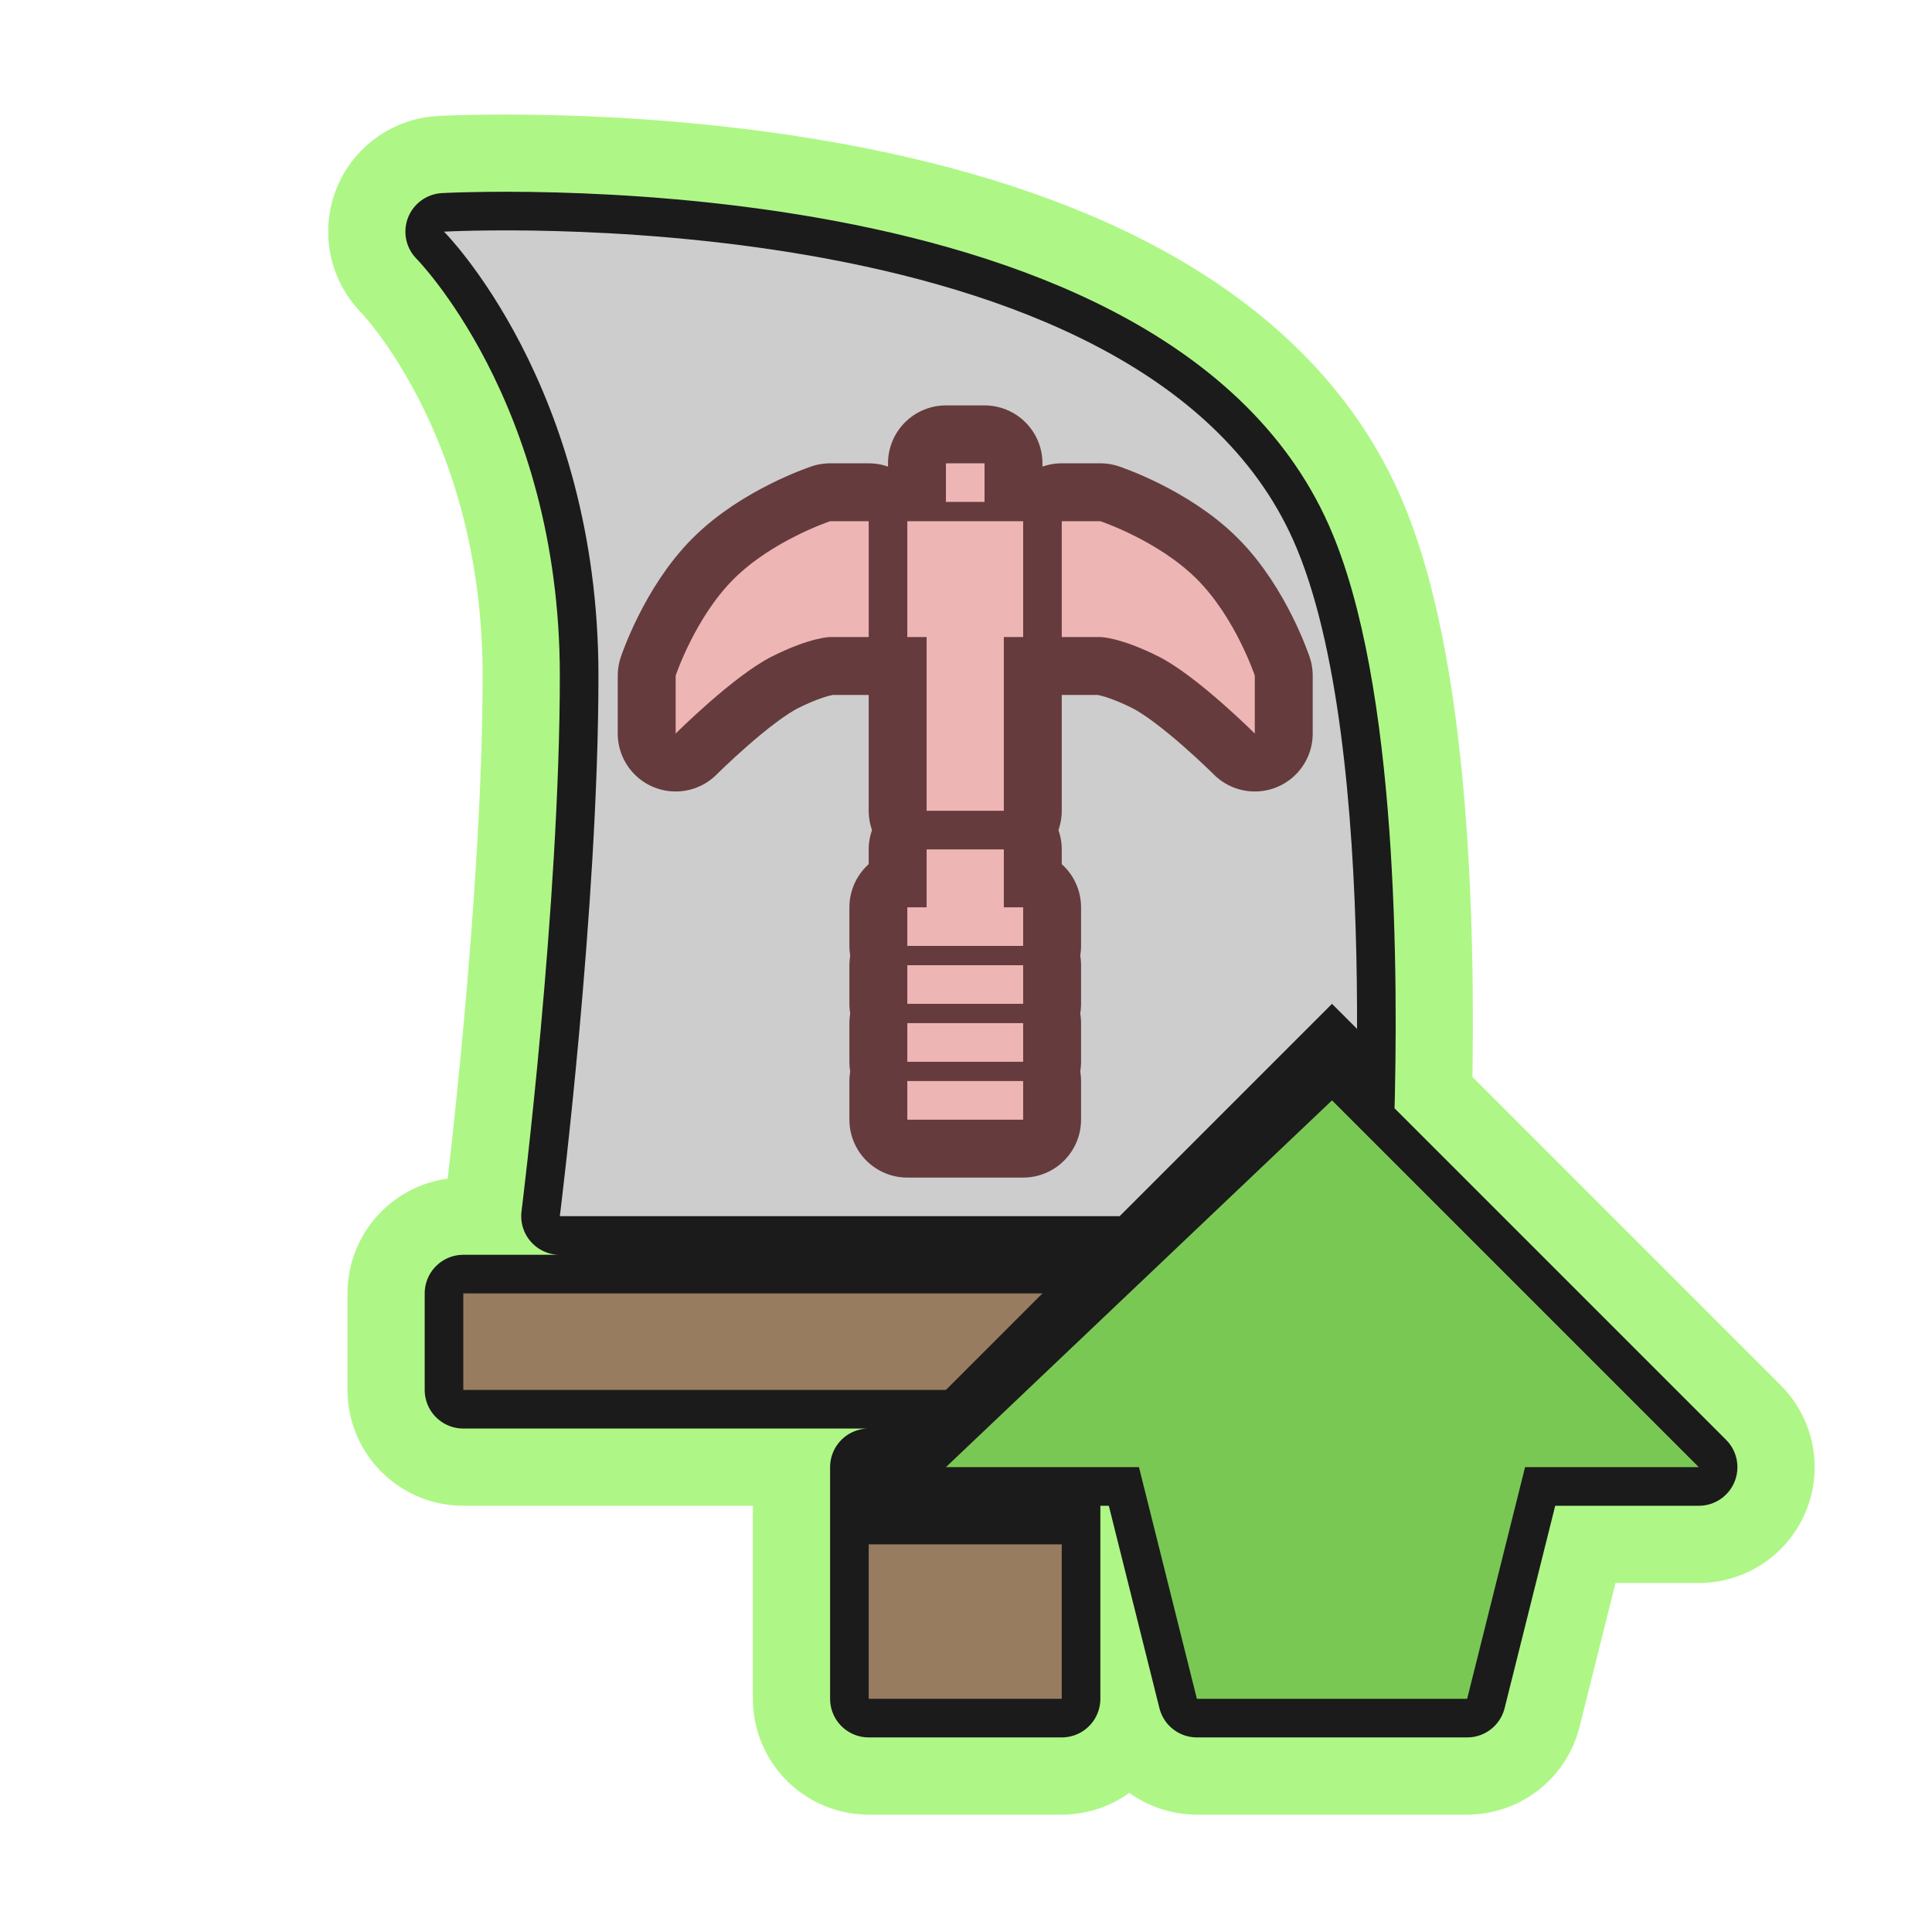
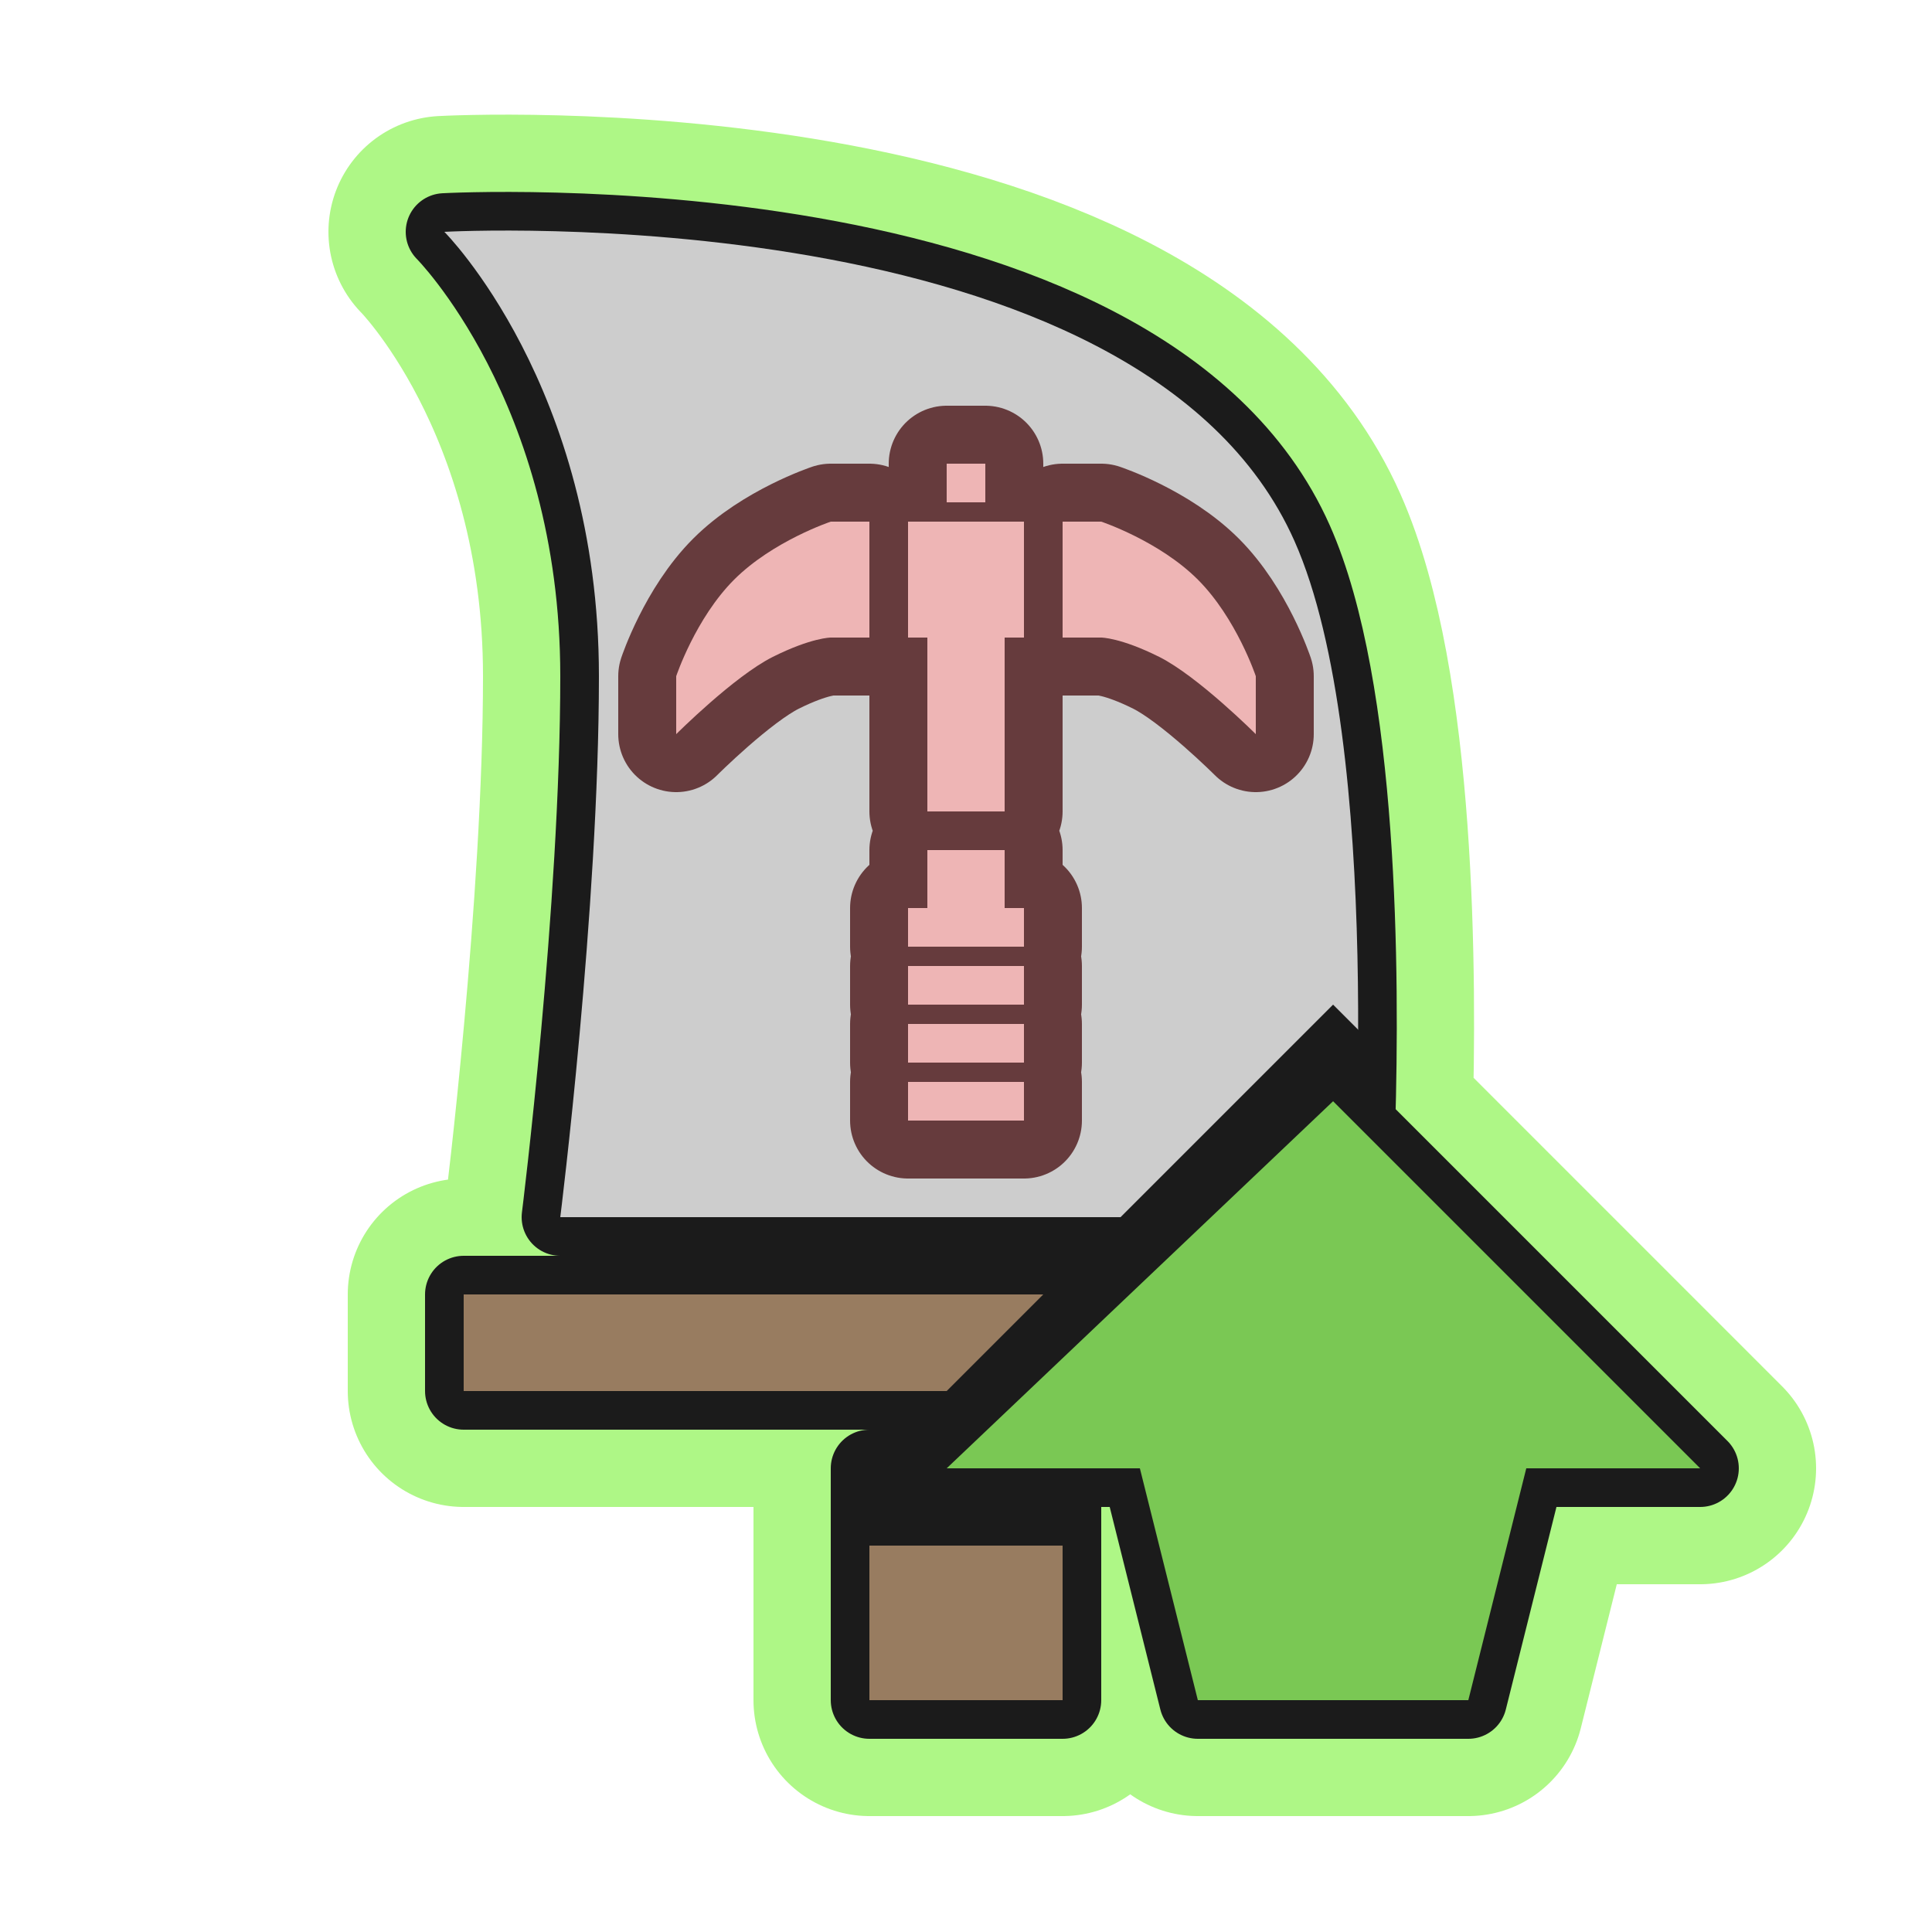
- <svg xmlns="http://www.w3.org/2000/svg" width="100%" height="100%" viewBox="0 0 417 417" version="1.1" xml:space="preserve" style="fill-rule:evenodd;clip-rule:evenodd;stroke-linecap:square;stroke-linejoin:round;stroke-miterlimit:1.5;">
+ <svg xmlns="http://www.w3.org/2000/svg" width="100%" height="100%" viewBox="0 0 100 100" version="1.1" xml:space="preserve" style="fill-rule:evenodd;clip-rule:evenodd;stroke-linecap:square;stroke-linejoin:round;stroke-miterlimit:1.5;">
  <g id="Power_Stone">
-     <path id="glow" d="M261.184,262.5l-140.351,0c0,0 8.334,-66.493 8.334,-116.667c-0,-62.5 -33.334,-95.833 -33.334,-95.833c0,0 150,-8.333 183.334,66.667c14.159,31.859 14.369,94.012 13.406,125.906l74.094,74.094l-37.5,-0l-12.5,50l-58.334,-0l-12.5,-50l-16.666,-0l-0,50l-41.667,-0l0,-50l16.667,-0l17.544,-16.667l-121.711,0l-0,-20.833l143.64,-0l17.544,-16.667Z" style="fill:none;stroke:#aef786;stroke-width:50px;" />
-     <path d="M261.184,262.5l-140.351,0c0,0 8.334,-66.493 8.334,-116.667c-0,-62.5 -33.334,-95.833 -33.334,-95.833c0,0 150,-8.333 183.334,66.667c14.159,31.859 14.369,94.012 13.406,125.906l74.094,74.094l-37.5,-0l-12.5,50l-58.334,-0l-12.5,-50l-16.666,-0l-0,50l-41.667,-0l0,-50l16.667,-0l17.544,-16.667l-121.711,0l-0,-20.833l143.64,-0l17.544,-16.667Z" style="fill:#aef786;" />
-     <path id="shadow" d="M261.184,262.5l-140.351,0c0,0 8.334,-66.493 8.334,-116.667c-0,-62.5 -33.334,-95.833 -33.334,-95.833c0,0 150,-8.333 183.334,66.667c14.159,31.859 14.369,94.012 13.406,125.906l74.094,74.094l-37.5,-0l-12.5,50l-58.334,-0l-12.5,-50l-16.666,-0l-0,50l-41.667,-0l0,-50l16.667,-0l17.544,-16.667l-121.711,0l-0,-20.833l143.64,-0l17.544,-16.667Z" style="fill:none;stroke:#1b1b1b;stroke-width:16.67px;" />
-     <path d="M261.184,262.5l-140.351,0c0,0 8.334,-66.493 8.334,-116.667c-0,-62.5 -33.334,-95.833 -33.334,-95.833c0,0 150,-8.333 183.334,66.667c14.159,31.859 14.369,94.012 13.406,125.906l74.094,74.094l-37.5,-0l-12.5,50l-58.334,-0l-12.5,-50l-16.666,-0l-0,50l-41.667,-0l0,-50l16.667,-0l17.544,-16.667l-121.711,0l-0,-20.833l143.64,-0l17.544,-16.667Z" style="fill:#1b1b1b;" />
+     <path id="glow" d="M62.684,63l-33.684,0c-0,0 2,-15.958 2,-28c-0,-15 -8,-23 -8,-23c-0,0 36,-2 44,16c3.398,7.646 3.449,22.563 3.217,30.217l17.783,17.783l-9,0l-3,12l-14,0l-3,-12l-4,0l0,12l-10,0l0,-12l4,0l4.211,-4l-29.211,0l0,-5l34.474,0l4.21,-4Z" style="fill:none;stroke:#aef786;stroke-width:12px;" />
+     <path d="M62.684,63l-33.684,0c-0,0 2,-15.958 2,-28c-0,-15 -8,-23 -8,-23c-0,0 36,-2 44,16c3.398,7.646 3.449,22.563 3.217,30.217l17.783,17.783l-9,0l-3,12l-14,0l-3,-12l-4,0l0,12l-10,0l0,-12l4,0l4.211,-4l-29.211,0l0,-5l34.474,0l4.21,-4Z" style="fill:#aef786;" />
+     <path id="shadow" d="M62.684,63l-33.684,0c-0,0 2,-15.958 2,-28c-0,-15 -8,-23 -8,-23c-0,0 36,-2 44,16c3.398,7.646 3.449,22.563 3.217,30.217l17.783,17.783l-9,0l-3,12l-14,0l-3,-12l-4,0l0,12l-10,0l0,-12l4,0l4.211,-4l-29.211,0l0,-5l34.474,0l4.21,-4Z" style="fill:none;stroke:#1b1b1b;stroke-width:4px;" />
+     <path d="M62.684,63l-33.684,0c-0,0 2,-15.958 2,-28c-0,-15 -8,-23 -8,-23c-0,0 36,-2 44,16c3.398,7.646 3.449,22.563 3.217,30.217l17.783,17.783l-9,0l-3,12l-14,0l-3,-12l-4,0l0,12l-10,0l0,-12l4,0l4.211,-4l-29.211,0l0,-5l34.474,0l4.21,-4Z" style="fill:#1b1b1b;" />
    <g>
-       <path id="color_02" d="M316.667,279.167l-0,20.833l-216.667,-0l-0,-20.833l216.667,-0Zm-87.5,37.5l-0,50l-41.667,-0l-0,-50l41.667,-0Z" style="fill:#987c60;" />
-       <path id="color_01" d="M291.667,262.5l-170.834,0c0,0 8.334,-66.493 8.334,-116.667c-0,-62.5 -33.334,-95.833 -33.334,-95.833c0,0 150,-8.333 183.334,66.667c19.56,44.011 12.5,145.833 12.5,145.833" style="fill:#cdcdcd;" />
+       <path id="color_02" d="M76,67l0,5l-52,0l0,-5l52,0Zm-21,9l0,12l-10,0l0,-12l10,0Z" style="fill:#987c60;" />
+       <path id="color_01" d="M70,63l-41,0c0,0 2,-15.958 2,-28c0,-15 -8,-23 -8,-23c0,0 36,-2 44,16c4.695,10.563 3,35 3,35" style="fill:#cdcdcd;" />
    </g>
    <g>
-       <path id="color_021" d="M200,137.5l-4.167,0l0,-25l25,0l0,25l-4.166,0l-0,37.5l-16.667,0l0,-37.5Zm16.667,58.333l4.166,0l0,8.334l-25,-0l0,-8.334l4.167,0l0,-12.5l16.667,0l-0,12.5Zm-4.167,-95.833l0,8.333l-8.333,0l-0,-8.333l8.333,0Zm8.333,108.333l0,8.334l-25,-0l0,-8.334l25,0Zm0,12.5l0,8.334l-25,-0l0,-8.334l25,0Zm0,12.5l0,8.334l-25,-0l0,-8.334l25,0Zm8.334,-95.833l-0,-25l8.333,0c0,0 12.5,4.167 20.833,12.5c8.334,8.333 12.5,20.833 12.5,20.833l0,12.5c0,0 -12.5,-12.5 -20.833,-16.666c-8.333,-4.167 -12.5,-4.167 -12.5,-4.167l-8.333,0Zm-41.667,0l-8.333,0c-0,0 -4.167,0 -12.5,4.167c-8.334,4.166 -20.834,16.666 -20.834,16.666l0,-12.5c0,0 4.167,-12.5 12.5,-20.833c8.334,-8.333 20.834,-12.5 20.834,-12.5l8.333,0l-0,25Z" style="fill:none;stroke:#663b3d;stroke-width:25px;stroke-linecap:round;" />
-       <path d="M200,137.5l-4.167,0l0,-25l25,0l0,25l-4.166,0l-0,37.5l-16.667,0l0,-37.5Zm16.667,58.333l4.166,0l0,8.334l-25,-0l0,-8.334l4.167,0l0,-12.5l16.667,0l-0,12.5Zm-4.167,-95.833l0,8.333l-8.333,0l-0,-8.333l8.333,0Zm8.333,108.333l0,8.334l-25,-0l0,-8.334l25,0Zm0,12.5l0,8.334l-25,-0l0,-8.334l25,0Zm0,12.5l0,8.334l-25,-0l0,-8.334l25,0Zm8.334,-95.833l-0,-25l8.333,0c0,0 12.5,4.167 20.833,12.5c8.334,8.333 12.5,20.833 12.5,20.833l0,12.5c0,0 -12.5,-12.5 -20.833,-16.666c-8.333,-4.167 -12.5,-4.167 -12.5,-4.167l-8.333,0Zm-41.667,0l-8.333,0c-0,0 -4.167,0 -12.5,4.167c-8.334,4.166 -20.834,16.666 -20.834,16.666l0,-12.5c0,0 4.167,-12.5 12.5,-20.833c8.334,-8.333 20.834,-12.5 20.834,-12.5l8.333,0l-0,25Z" style="fill:#663b3d;" />
-       <path id="color_011" d="M200,137.5l-4.167,0l0,-25l25,0l0,25l-4.166,0l-0,37.5l-16.667,0l0,-37.5Zm16.667,58.333l4.166,0l0,8.334l-25,-0l0,-8.334l4.167,0l0,-12.5l16.667,0l-0,12.5Zm-4.167,-95.833l0,8.333l-8.333,0l-0,-8.333l8.333,0Zm8.333,108.333l0,8.334l-25,-0l0,-8.334l25,0Zm0,12.5l0,8.334l-25,-0l0,-8.334l25,0Zm0,12.5l0,8.334l-25,-0l0,-8.334l25,0Zm8.334,-95.833l-0,-25l8.333,0c0,0 12.5,4.167 20.833,12.5c8.334,8.333 12.5,20.833 12.5,20.833l0,12.5c0,0 -12.5,-12.5 -20.833,-16.666c-8.333,-4.167 -12.5,-4.167 -12.5,-4.167l-8.333,0Zm-41.667,0l-8.333,0c-0,0 -4.167,0 -12.5,4.167c-8.334,4.166 -20.834,16.666 -20.834,16.666l0,-12.5c0,0 4.167,-12.5 12.5,-20.833c8.334,-8.333 20.834,-12.5 20.834,-12.5l8.333,0l-0,25Z" style="fill:#eeb5b5;" />
+       <path id="color_021" d="M48,33l-1,0l0,-6l6,0l0,6l-1,0l0,9l-4,0l0,-9Zm4,14l1,0l0,2l-6,0l0,-2l1,0l0,-3l4,0l0,3Zm-1,-23l0,2l-2,0l0,-2l2,0Zm2,26l0,2l-6,0l0,-2l6,0Zm0,3l0,2l-6,0l0,-2l6,0Zm0,3l0,2l-6,0l0,-2l6,0Zm2,-23l0,-6l2,0c0,0 3,1 5,3c2,2 3,5 3,5l0,3c0,0 -3,-3 -5,-4c-2,-1 -3,-1 -3,-1l-2,0Zm-10,0l-2,0c0,0 -1,0 -3,1c-2,1 -5,4 -5,4l0,-3c0,0 1,-3 3,-5c2,-2 5,-3 5,-3l2,0l0,6Z" style="fill:none;stroke:#663b3d;stroke-width:6px;stroke-linecap:round;" />
+       <path d="M48,33l-1,0l0,-6l6,0l0,6l-1,0l0,9l-4,0l0,-9Zm4,14l1,0l0,2l-6,0l0,-2l1,0l0,-3l4,0l0,3Zm-1,-23l0,2l-2,0l0,-2l2,0Zm2,26l0,2l-6,0l0,-2l6,0Zm0,3l0,2l-6,0l0,-2l6,0Zm0,3l0,2l-6,0l0,-2l6,0Zm2,-23l0,-6l2,0c0,0 3,1 5,3c2,2 3,5 3,5l0,3c0,0 -3,-3 -5,-4c-2,-1 -3,-1 -3,-1l-2,0Zm-10,0l-2,0c0,0 -1,0 -3,1c-2,1 -5,4 -5,4l0,-3c0,0 1,-3 3,-5c2,-2 5,-3 5,-3l2,0l0,6Z" style="fill:#663b3d;" />
+       <path id="color_011" d="M48,33l-1,0l0,-6l6,0l0,6l-1,0l0,9l-4,0l0,-9Zm4,14l1,0l0,2l-6,0l0,-2l1,0l0,-3l4,0l0,3Zm-1,-23l0,2l-2,0l0,-2l2,0Zm2,26l0,2l-6,0l0,-2l6,0Zm0,3l0,2l-6,0l0,-2l6,0Zm0,3l0,2l-6,0l0,-2l6,0Zm2,-23l0,-6l2,0c0,0 3,1 5,3c2,2 3,5 3,5l0,3c0,0 -3,-3 -5,-4c-2,-1 -3,-1 -3,-1l-2,0Zm-10,0l-2,0c0,0 -1,0 -3,1c-2,1 -5,4 -5,4l0,-3c0,0 1,-3 3,-5c2,-2 5,-3 5,-3l2,0l0,6Z" style="fill:#eeb5b5;" />
    </g>
    <g>
-       <path id="color_022" d="M297.073,226.239l-1.24,73.761l-62.5,-0l0,33.333l-50,0l0,-12.5l104.167,-104.166l9.573,9.572Z" style="fill:#1b1b1b;" />
-       <path id="color_012" d="M245.833,316.667l12.5,50l58.334,-0l12.5,-50l37.5,-0l-79.167,-79.167l-83.333,79.167l41.666,-0Z" style="fill:#7ac854;" />
+       <path id="color_022" d="M71.297,54.297l-0.297,17.703l-15,-0l-0,8l-12,-0l-0,-3l25,-25l2.297,2.297Z" style="fill:#1b1b1b;" />
+       <path id="color_012" d="M59,76l3,12l14,0l3,-12l9,0l-19,-19l-20,19l10,0Z" style="fill:#7ac854;" />
    </g>
  </g>
</svg>
